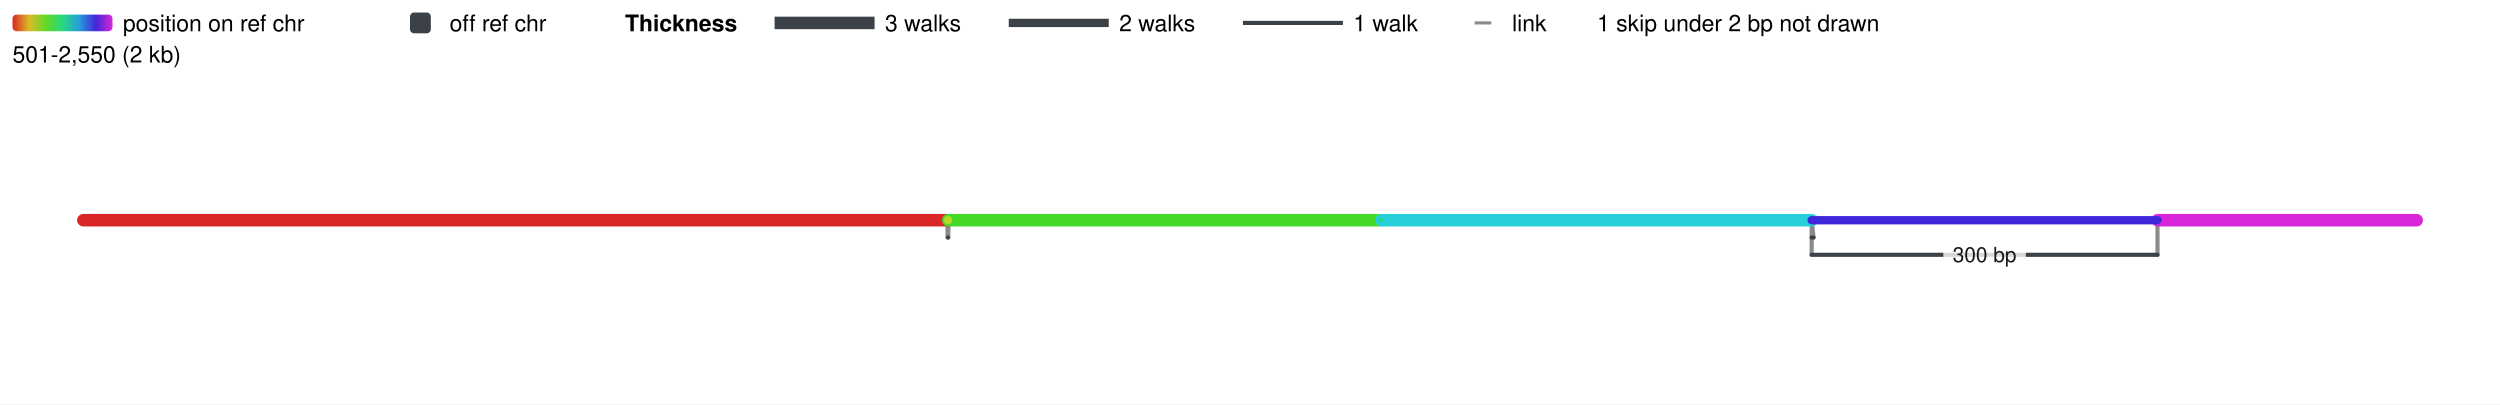
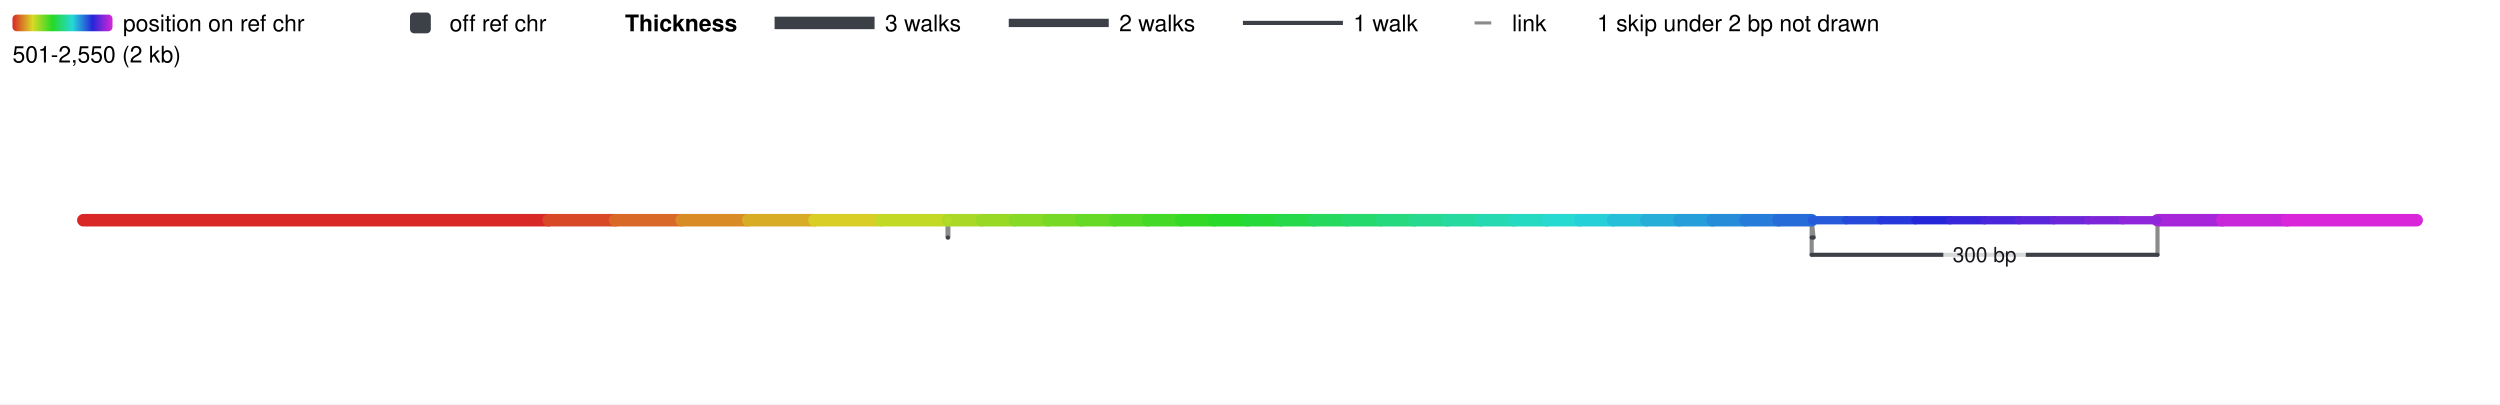
<svg xmlns="http://www.w3.org/2000/svg" width="1200" height="194" viewBox="0 0 1200 194">
  <rect width="1200" height="194" fill="#fff" />
  <g transform="translate(6 2)" font-family="Helvetica, Arial, sans-serif" font-size="11">
    <linearGradient id="key-ramp-0">
      <stop offset="0" stop-color="#d92626" />
-       <stop offset="0.167" stop-color="#d9bb26" />
-       <stop offset="0.333" stop-color="#62d926" />
+       <stop offset="0.02" stop-color="#d93826" />
+       <stop offset="0.04" stop-color="#d94a26" />
+       <stop offset="0.06" stop-color="#d95c26" />
+       <stop offset="0.08" stop-color="#d96e26" />
+       <stop offset="0.1" stop-color="#d98026" />
+       <stop offset="0.12" stop-color="#d99126" />
+       <stop offset="0.14" stop-color="#d9a326" />
+       <stop offset="0.16" stop-color="#d9b526" />
+       <stop offset="0.18" stop-color="#d9c726" />
+       <stop offset="0.2" stop-color="#d9d926" />
+       <stop offset="0.22" stop-color="#c7d926" />
+       <stop offset="0.24" stop-color="#b5d926" />
+       <stop offset="0.26" stop-color="#a3d926" />
+       <stop offset="0.28" stop-color="#91d926" />
+       <stop offset="0.3" stop-color="#80d926" />
+       <stop offset="0.32" stop-color="#6ed926" />
+       <stop offset="0.34" stop-color="#5cd926" />
+       <stop offset="0.36" stop-color="#4ad926" />
+       <stop offset="0.38" stop-color="#38d926" />
+       <stop offset="0.4" stop-color="#26d926" />
+       <stop offset="0.42" stop-color="#26d938" />
+       <stop offset="0.44" stop-color="#26d94a" />
+       <stop offset="0.46" stop-color="#26d95c" />
+       <stop offset="0.48" stop-color="#26d96e" />
      <stop offset="0.5" stop-color="#26d980" />
-       <stop offset="0.667" stop-color="#269dd9" />
-       <stop offset="0.833" stop-color="#4426d9" />
+       <stop offset="0.52" stop-color="#26d991" />
+       <stop offset="0.54" stop-color="#26d9a3" />
+       <stop offset="0.56" stop-color="#26d9b5" />
+       <stop offset="0.58" stop-color="#26d9c7" />
+       <stop offset="0.6" stop-color="#26d9d9" />
+       <stop offset="0.62" stop-color="#26c7d9" />
+       <stop offset="0.64" stop-color="#26b5d9" />
+       <stop offset="0.66" stop-color="#26a3d9" />
+       <stop offset="0.68" stop-color="#2691d9" />
+       <stop offset="0.7" stop-color="#2680d9" />
+       <stop offset="0.72" stop-color="#266ed9" />
+       <stop offset="0.74" stop-color="#265cd9" />
+       <stop offset="0.76" stop-color="#264ad9" />
+       <stop offset="0.78" stop-color="#2638d9" />
+       <stop offset="0.8" stop-color="#2626d9" />
+       <stop offset="0.82" stop-color="#3826d9" />
+       <stop offset="0.84" stop-color="#4a26d9" />
+       <stop offset="0.86" stop-color="#5c26d9" />
+       <stop offset="0.88" stop-color="#6e26d9" />
+       <stop offset="0.9" stop-color="#8026d9" />
+       <stop offset="0.92" stop-color="#9126d9" />
+       <stop offset="0.94" stop-color="#a326d9" />
+       <stop offset="0.96" stop-color="#b526d9" />
+       <stop offset="0.98" stop-color="#c726d9" />
      <stop offset="1" stop-color="#d926d9" />
    </linearGradient>
    <rect y="5" width="48" height="8" rx="2" fill="url(#key-ramp-0)" />
    <text x="53" y="13">position on ref chr</text>
    <text y="28">501-2,550 (2 kb)</text>
  </g>
  <g transform="translate(192.8 2)" font-family="Helvetica, Arial, sans-serif" font-size="11">
    <rect x="4" y="4" width="10" height="10" rx="2" fill="#3c4148" />
    <text x="23" y="13">off ref chr</text>
  </g>
  <g transform="translate(300 2)" font-family="Helvetica, Arial, sans-serif" font-size="11">
    <text y="13" font-weight="bold">Thickness</text>
  </g>
  <g transform="translate(371.8 2)" font-family="Helvetica, Arial, sans-serif" font-size="11">
    <rect y="6" width="48" height="6" fill="#3c4148" />
    <text x="53" y="13">3 walks</text>
  </g>
  <g transform="translate(484.2 2)" font-family="Helvetica, Arial, sans-serif" font-size="11">
    <rect y="7" width="48" height="4" fill="#3c4148" />
    <text x="53" y="13">2 walks</text>
  </g>
  <g transform="translate(596.6 2)" font-family="Helvetica, Arial, sans-serif" font-size="11">
    <rect y="8" width="48" height="2" fill="#3c4148" />
    <text x="53" y="13">1 walk</text>
  </g>
  <g transform="translate(702.8 2)" font-family="Helvetica, Arial, sans-serif" font-size="11">
    <line y1="9" y2="9" x1="5" x2="13" stroke="#777777" stroke-opacity="0.851" stroke-width="1.5" />
    <text x="23" y="13">link</text>
  </g>
  <g transform="translate(766.6 2)" font-family="Helvetica, Arial, sans-serif" font-size="11">
    <text y="13">1 skip under 2 bp not drawn</text>
  </g>
  <svg y="34" width="1200" height="160">
    <rect x="0" y="0" width="1200" height="160" fill="rgb(255,255,255)" />
    <path d="M454.8 71.7h0M455.2 71.7h0M1035.6 71.7h0M662.8 71.7h0" fill="none" stroke="rgb(119,119,119)" stroke-opacity="0.851" stroke-width="4" stroke-linecap="round" stroke-linejoin="round" />
    <path d="M662.6 71.7h0M663.1 71.7h0M869.6 71.7h0M454.8 71.7C454.8 71.7 454.8 80 454.8 80M455.2 80C455.2 80 455.2 71.7 455.2 71.7M869.6 71.7C869.6 71.7 869.6 80 869.6 80M870.5 80C870.5 80 869.6 71.7 869.6 71.7M869.6 71.7C869.6 71.7 869.6 88.3 869.6 88.3M1035.6 88.3C1035.6 88.3 1035.6 71.7 1035.6 71.7" fill="none" stroke="rgb(119,119,119)" stroke-opacity="0.851" stroke-width="2" stroke-linecap="round" stroke-linejoin="round" />
-     <path d="M40 71.7L454.8 71.7" fill="none" stroke="rgb(217,38,38)" stroke-width="6" stroke-linecap="round" stroke-linejoin="round" />
-     <path d="M455.2 71.7L662.6 71.7" fill="none" stroke="rgb(68,217,38)" stroke-width="6" stroke-linecap="round" stroke-linejoin="round" />
-     <path d="M663.1 71.7L869.6 71.7" fill="none" stroke="rgb(38,208,217)" stroke-width="6" stroke-linecap="round" stroke-linejoin="round" />
-     <path d="M1035.6 71.7L1160 71.7" fill="none" stroke="rgb(217,38,217)" stroke-width="6" stroke-linecap="round" stroke-linejoin="round" />
+     <path d="M40 71.7L71.9 71.7M71.9 71.7L103.8 71.7M103.8 71.7L135.7 71.7M135.7 71.7L167.6 71.7M167.6 71.7L199.5 71.7M199.5 71.7L231.5 71.7M231.5 71.7L263.4 71.7" fill="none" stroke="rgb(217,38,38)" stroke-width="6" stroke-linecap="round" stroke-linejoin="round" />
+     <path d="M263.4 71.7L295.3 71.7" fill="none" stroke="rgb(217,72,38)" stroke-width="6" stroke-linecap="round" stroke-linejoin="round" />
+     <path d="M295.3 71.7L327.2 71.7" fill="none" stroke="rgb(217,105,38)" stroke-width="6" stroke-linecap="round" stroke-linejoin="round" />
+     <path d="M327.2 71.7L359.1 71.7" fill="none" stroke="rgb(217,139,38)" stroke-width="6" stroke-linecap="round" stroke-linejoin="round" />
+     <path d="M359.1 71.7L391 71.7" fill="none" stroke="rgb(217,172,38)" stroke-width="6" stroke-linecap="round" stroke-linejoin="round" />
+     <path d="M391 71.7L422.9 71.7" fill="none" stroke="rgb(217,206,38)" stroke-width="6" stroke-linecap="round" stroke-linejoin="round" />
+     <path d="M422.9 71.7L454.8 71.7" fill="none" stroke="rgb(194,217,38)" stroke-width="6" stroke-linecap="round" stroke-linejoin="round" />
+     <path d="M455.2 71.7L471.2 71.7" fill="none" stroke="rgb(169,217,38)" stroke-width="6" stroke-linecap="round" stroke-linejoin="round" />
+     <path d="M471.2 71.7L487.1 71.7" fill="none" stroke="rgb(152,217,38)" stroke-width="6" stroke-linecap="round" stroke-linejoin="round" />
+     <path d="M487.1 71.7L503.1 71.7" fill="none" stroke="rgb(135,217,38)" stroke-width="6" stroke-linecap="round" stroke-linejoin="round" />
+     <path d="M503.1 71.7L519 71.7" fill="none" stroke="rgb(119,217,38)" stroke-width="6" stroke-linecap="round" stroke-linejoin="round" />
+     <path d="M519 71.7L535 71.7" fill="none" stroke="rgb(102,217,38)" stroke-width="6" stroke-linecap="round" stroke-linejoin="round" />
+     <path d="M535 71.7L551 71.7" fill="none" stroke="rgb(85,217,38)" stroke-width="6" stroke-linecap="round" stroke-linejoin="round" />
+     <path d="M551 71.7L566.9 71.7" fill="none" stroke="rgb(68,217,38)" stroke-width="6" stroke-linecap="round" stroke-linejoin="round" />
+     <path d="M566.9 71.7L582.9 71.7" fill="none" stroke="rgb(52,217,38)" stroke-width="6" stroke-linecap="round" stroke-linejoin="round" />
+     <path d="M582.9 71.7L598.8 71.7" fill="none" stroke="rgb(38,217,42)" stroke-width="6" stroke-linecap="round" stroke-linejoin="round" />
+     <path d="M598.8 71.7L614.8 71.7" fill="none" stroke="rgb(38,217,58)" stroke-width="6" stroke-linecap="round" stroke-linejoin="round" />
+     <path d="M614.8 71.7L630.7 71.7" fill="none" stroke="rgb(38,217,75)" stroke-width="6" stroke-linecap="round" stroke-linejoin="round" />
+     <path d="M630.7 71.7L646.7 71.7" fill="none" stroke="rgb(38,217,92)" stroke-width="6" stroke-linecap="round" stroke-linejoin="round" />
+     <path d="M646.7 71.7L662.6 71.7" fill="none" stroke="rgb(38,217,109)" stroke-width="6" stroke-linecap="round" stroke-linejoin="round" />
+     <path d="M663.1 71.7L678.9 71.7" fill="none" stroke="rgb(38,217,126)" stroke-width="6" stroke-linecap="round" stroke-linejoin="round" />
+     <path d="M678.9 71.7L694.8 71.7" fill="none" stroke="rgb(38,217,143)" stroke-width="6" stroke-linecap="round" stroke-linejoin="round" />
+     <path d="M694.8 71.7L710.7 71.7" fill="none" stroke="rgb(38,217,159)" stroke-width="6" stroke-linecap="round" stroke-linejoin="round" />
+     <path d="M710.7 71.7L726.6 71.7" fill="none" stroke="rgb(38,217,176)" stroke-width="6" stroke-linecap="round" stroke-linejoin="round" />
+     <path d="M726.6 71.7L742.5 71.7" fill="none" stroke="rgb(38,217,193)" stroke-width="6" stroke-linecap="round" stroke-linejoin="round" />
+     <path d="M742.5 71.7L758.4 71.7" fill="none" stroke="rgb(38,217,209)" stroke-width="6" stroke-linecap="round" stroke-linejoin="round" />
+     <path d="M758.4 71.7L774.3 71.7" fill="none" stroke="rgb(38,208,217)" stroke-width="6" stroke-linecap="round" stroke-linejoin="round" />
+     <path d="M774.3 71.7L790.2 71.7" fill="none" stroke="rgb(38,191,217)" stroke-width="6" stroke-linecap="round" stroke-linejoin="round" />
+     <path d="M790.2 71.7L806.1 71.7" fill="none" stroke="rgb(38,174,217)" stroke-width="6" stroke-linecap="round" stroke-linejoin="round" />
+     <path d="M806.1 71.7L822 71.7" fill="none" stroke="rgb(38,158,217)" stroke-width="6" stroke-linecap="round" stroke-linejoin="round" />
+     <path d="M822 71.7L837.8 71.7" fill="none" stroke="rgb(38,141,217)" stroke-width="6" stroke-linecap="round" stroke-linejoin="round" />
+     <path d="M837.8 71.7L853.7 71.7" fill="none" stroke="rgb(38,124,217)" stroke-width="6" stroke-linecap="round" stroke-linejoin="round" />
+     <path d="M853.7 71.7L869.6 71.7" fill="none" stroke="rgb(38,108,217)" stroke-width="6" stroke-linecap="round" stroke-linejoin="round" />
+     <path d="M1035.6 71.7L1066.7 71.7" fill="none" stroke="rgb(168,38,217)" stroke-width="6" stroke-linecap="round" stroke-linejoin="round" />
+     <path d="M1066.7 71.7L1097.8 71.7" fill="none" stroke="rgb(200,38,217)" stroke-width="6" stroke-linecap="round" stroke-linejoin="round" />
+     <path d="M1097.8 71.7L1128.9 71.7M1128.9 71.7L1160 71.7" fill="none" stroke="rgb(217,38,217)" stroke-width="6" stroke-linecap="round" stroke-linejoin="round" />
    <path d="M455 71.7h0" fill="none" stroke="rgb(177,217,38)" stroke-width="4" stroke-linecap="round" stroke-linejoin="round" />
-     <path d="M869.6 71.7L1035.6 71.7" fill="none" stroke="rgb(64,38,217)" stroke-width="4" stroke-linecap="round" stroke-linejoin="round" />
+     <path d="M869.6 71.7L886.2 71.7" fill="none" stroke="rgb(38,90,217)" stroke-width="4" stroke-linecap="round" stroke-linejoin="round" />
+     <path d="M886.2 71.7L902.8 71.7" fill="none" stroke="rgb(38,73,217)" stroke-width="4" stroke-linecap="round" stroke-linejoin="round" />
+     <path d="M902.8 71.7L919.4 71.7" fill="none" stroke="rgb(38,56,217)" stroke-width="4" stroke-linecap="round" stroke-linejoin="round" />
+     <path d="M919.4 71.7L936 71.7" fill="none" stroke="rgb(38,38,217)" stroke-width="4" stroke-linecap="round" stroke-linejoin="round" />
+     <path d="M936 71.7L952.6 71.7" fill="none" stroke="rgb(56,38,217)" stroke-width="4" stroke-linecap="round" stroke-linejoin="round" />
+     <path d="M952.6 71.7L969.2 71.7" fill="none" stroke="rgb(73,38,217)" stroke-width="4" stroke-linecap="round" stroke-linejoin="round" />
+     <path d="M969.2 71.7L985.8 71.7" fill="none" stroke="rgb(90,38,217)" stroke-width="4" stroke-linecap="round" stroke-linejoin="round" />
+     <path d="M985.8 71.7L1002.4 71.7" fill="none" stroke="rgb(108,38,217)" stroke-width="4" stroke-linecap="round" stroke-linejoin="round" />
+     <path d="M1002.4 71.7L1019 71.7" fill="none" stroke="rgb(125,38,217)" stroke-width="4" stroke-linecap="round" stroke-linejoin="round" />
+     <path d="M1019 71.7L1035.6 71.7" fill="none" stroke="rgb(143,38,217)" stroke-width="4" stroke-linecap="round" stroke-linejoin="round" />
    <path d="M662.8 71.7h0" fill="none" stroke="rgb(38,217,117)" stroke-width="2" stroke-linecap="round" stroke-linejoin="round" />
    <path d="M455 80h0M869.6 80L870.5 80M869.6 88.3L1035.6 88.3" fill="none" stroke="rgb(60,65,72)" stroke-width="2" stroke-linecap="round" stroke-linejoin="round" />
    <rect x="932.793" y="81.796" width="39.6" height="13" rx="3" fill="#fff" fill-opacity="0.8" />
    <text x="952.593" y="91.796" font-family="Helvetica, Arial, sans-serif" font-size="10" fill="#18181c" text-anchor="middle">300 bp</text>
  </svg>
</svg>
